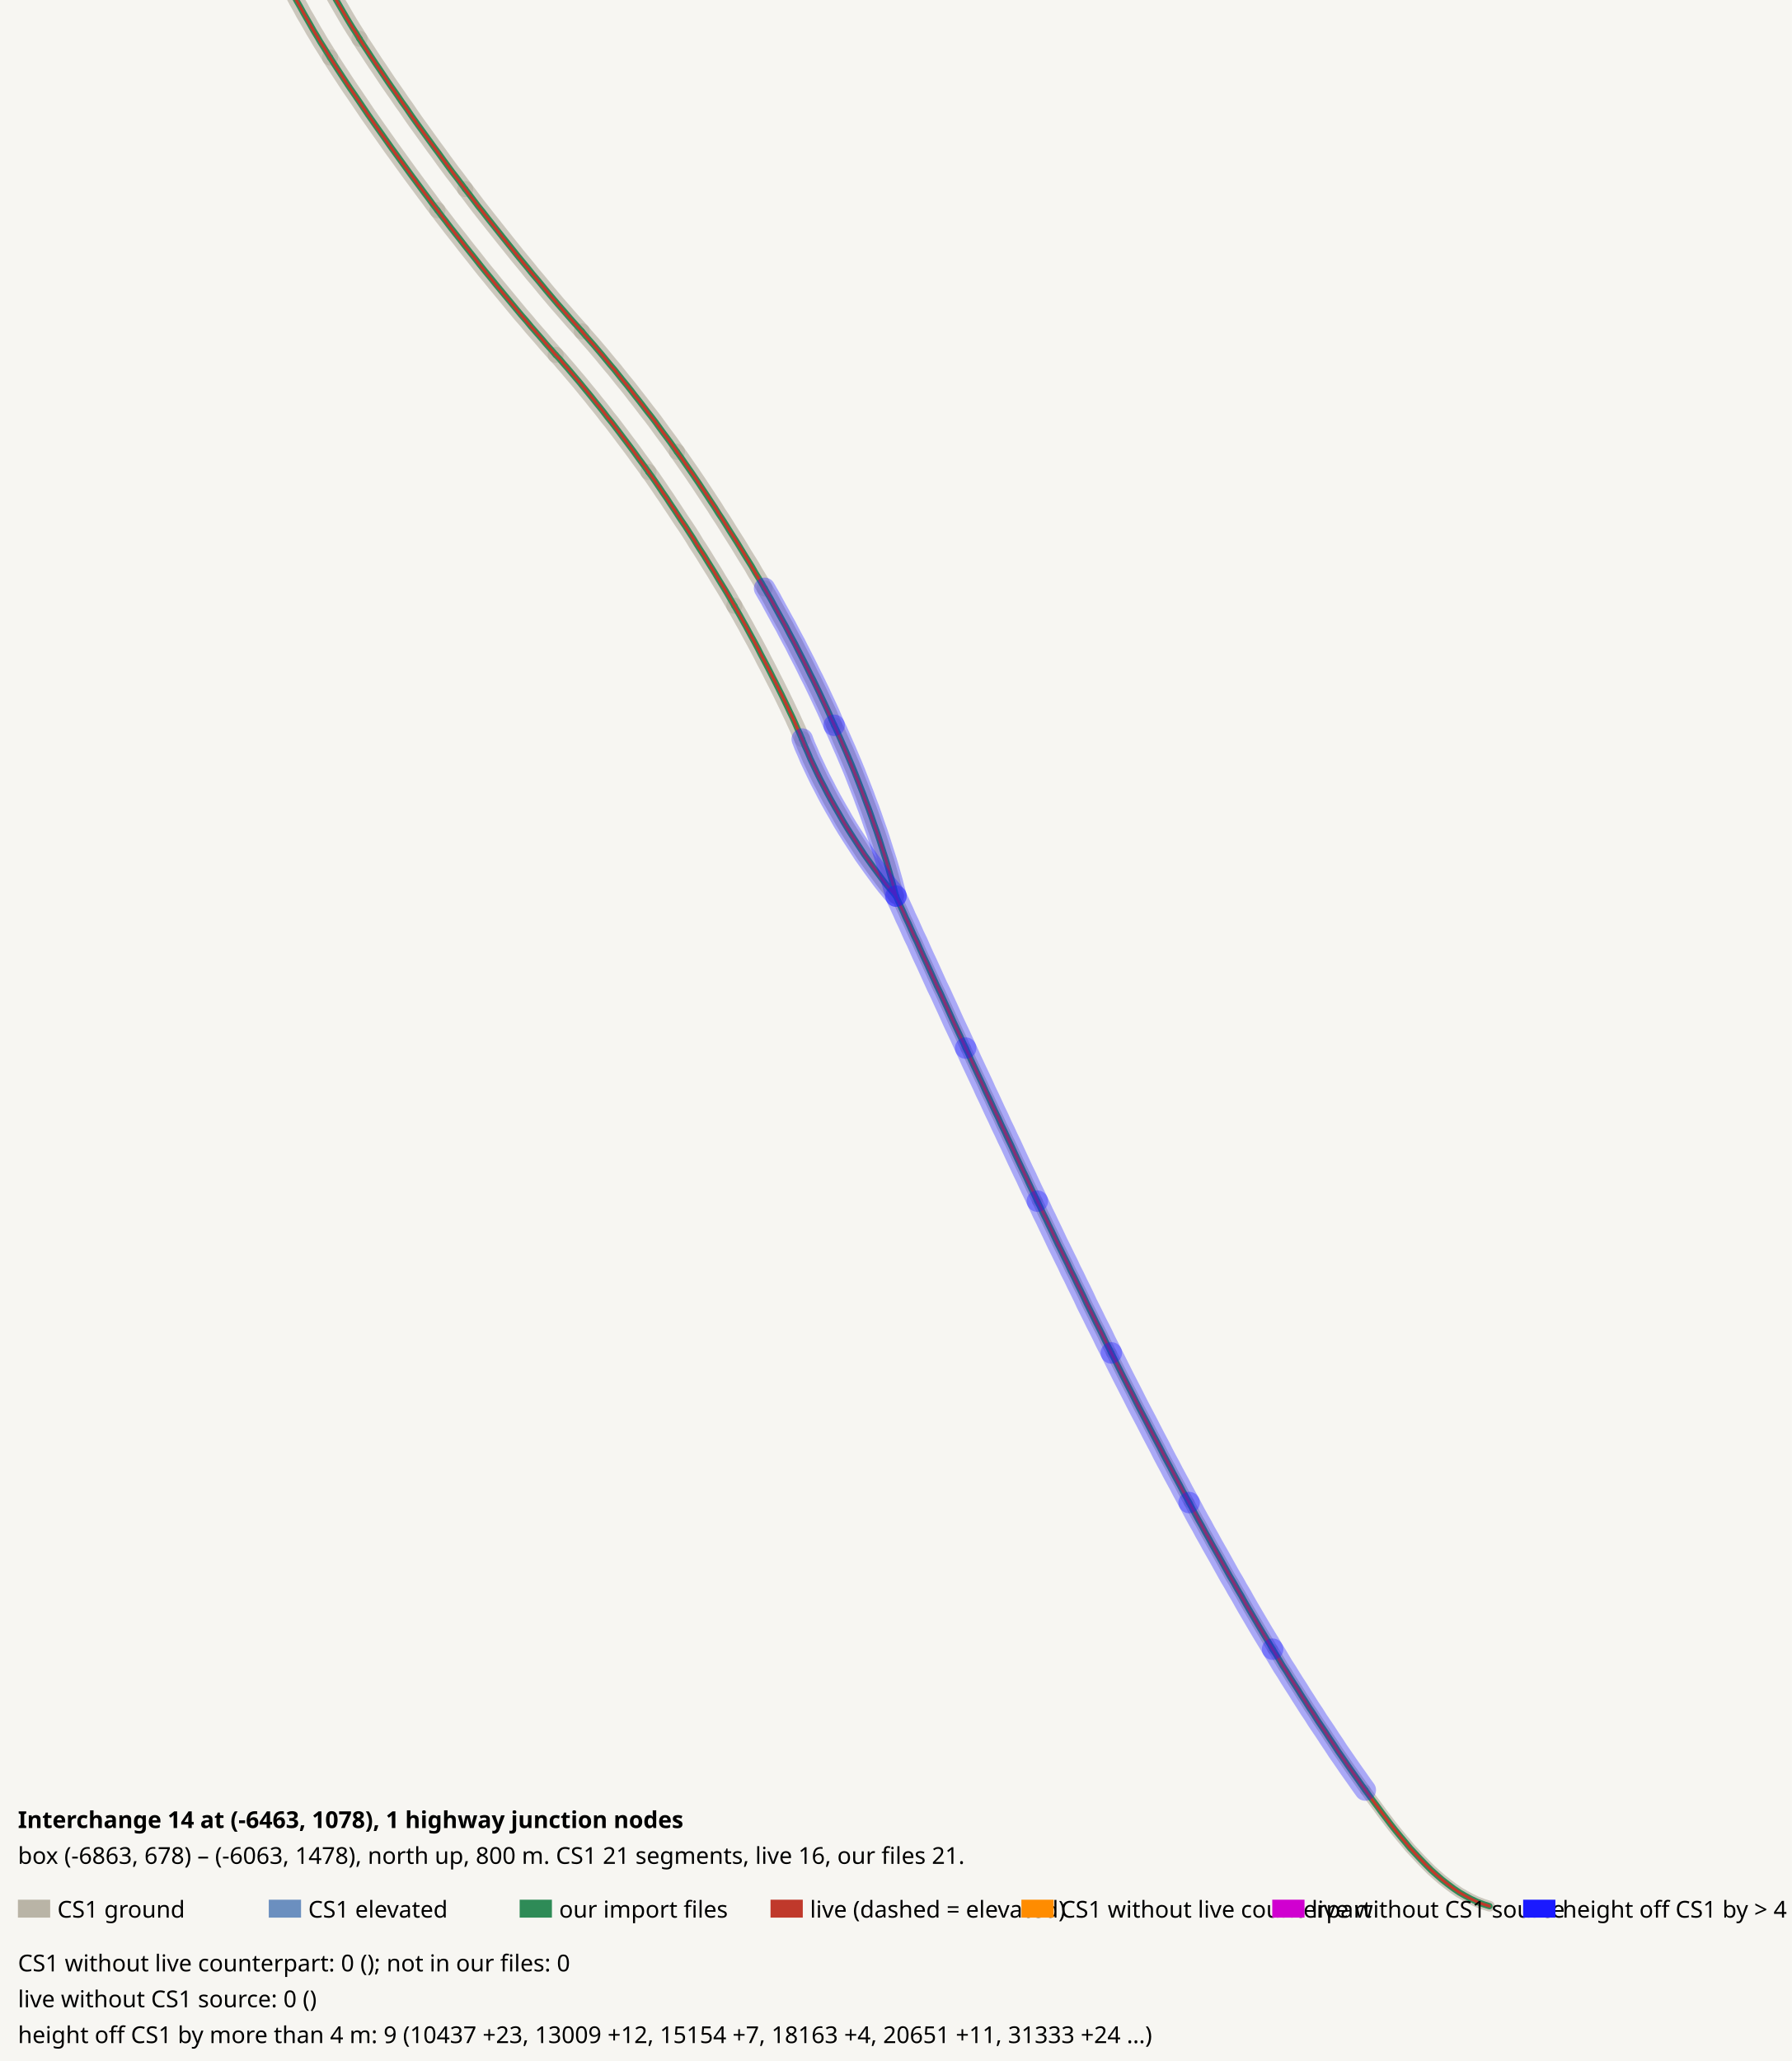
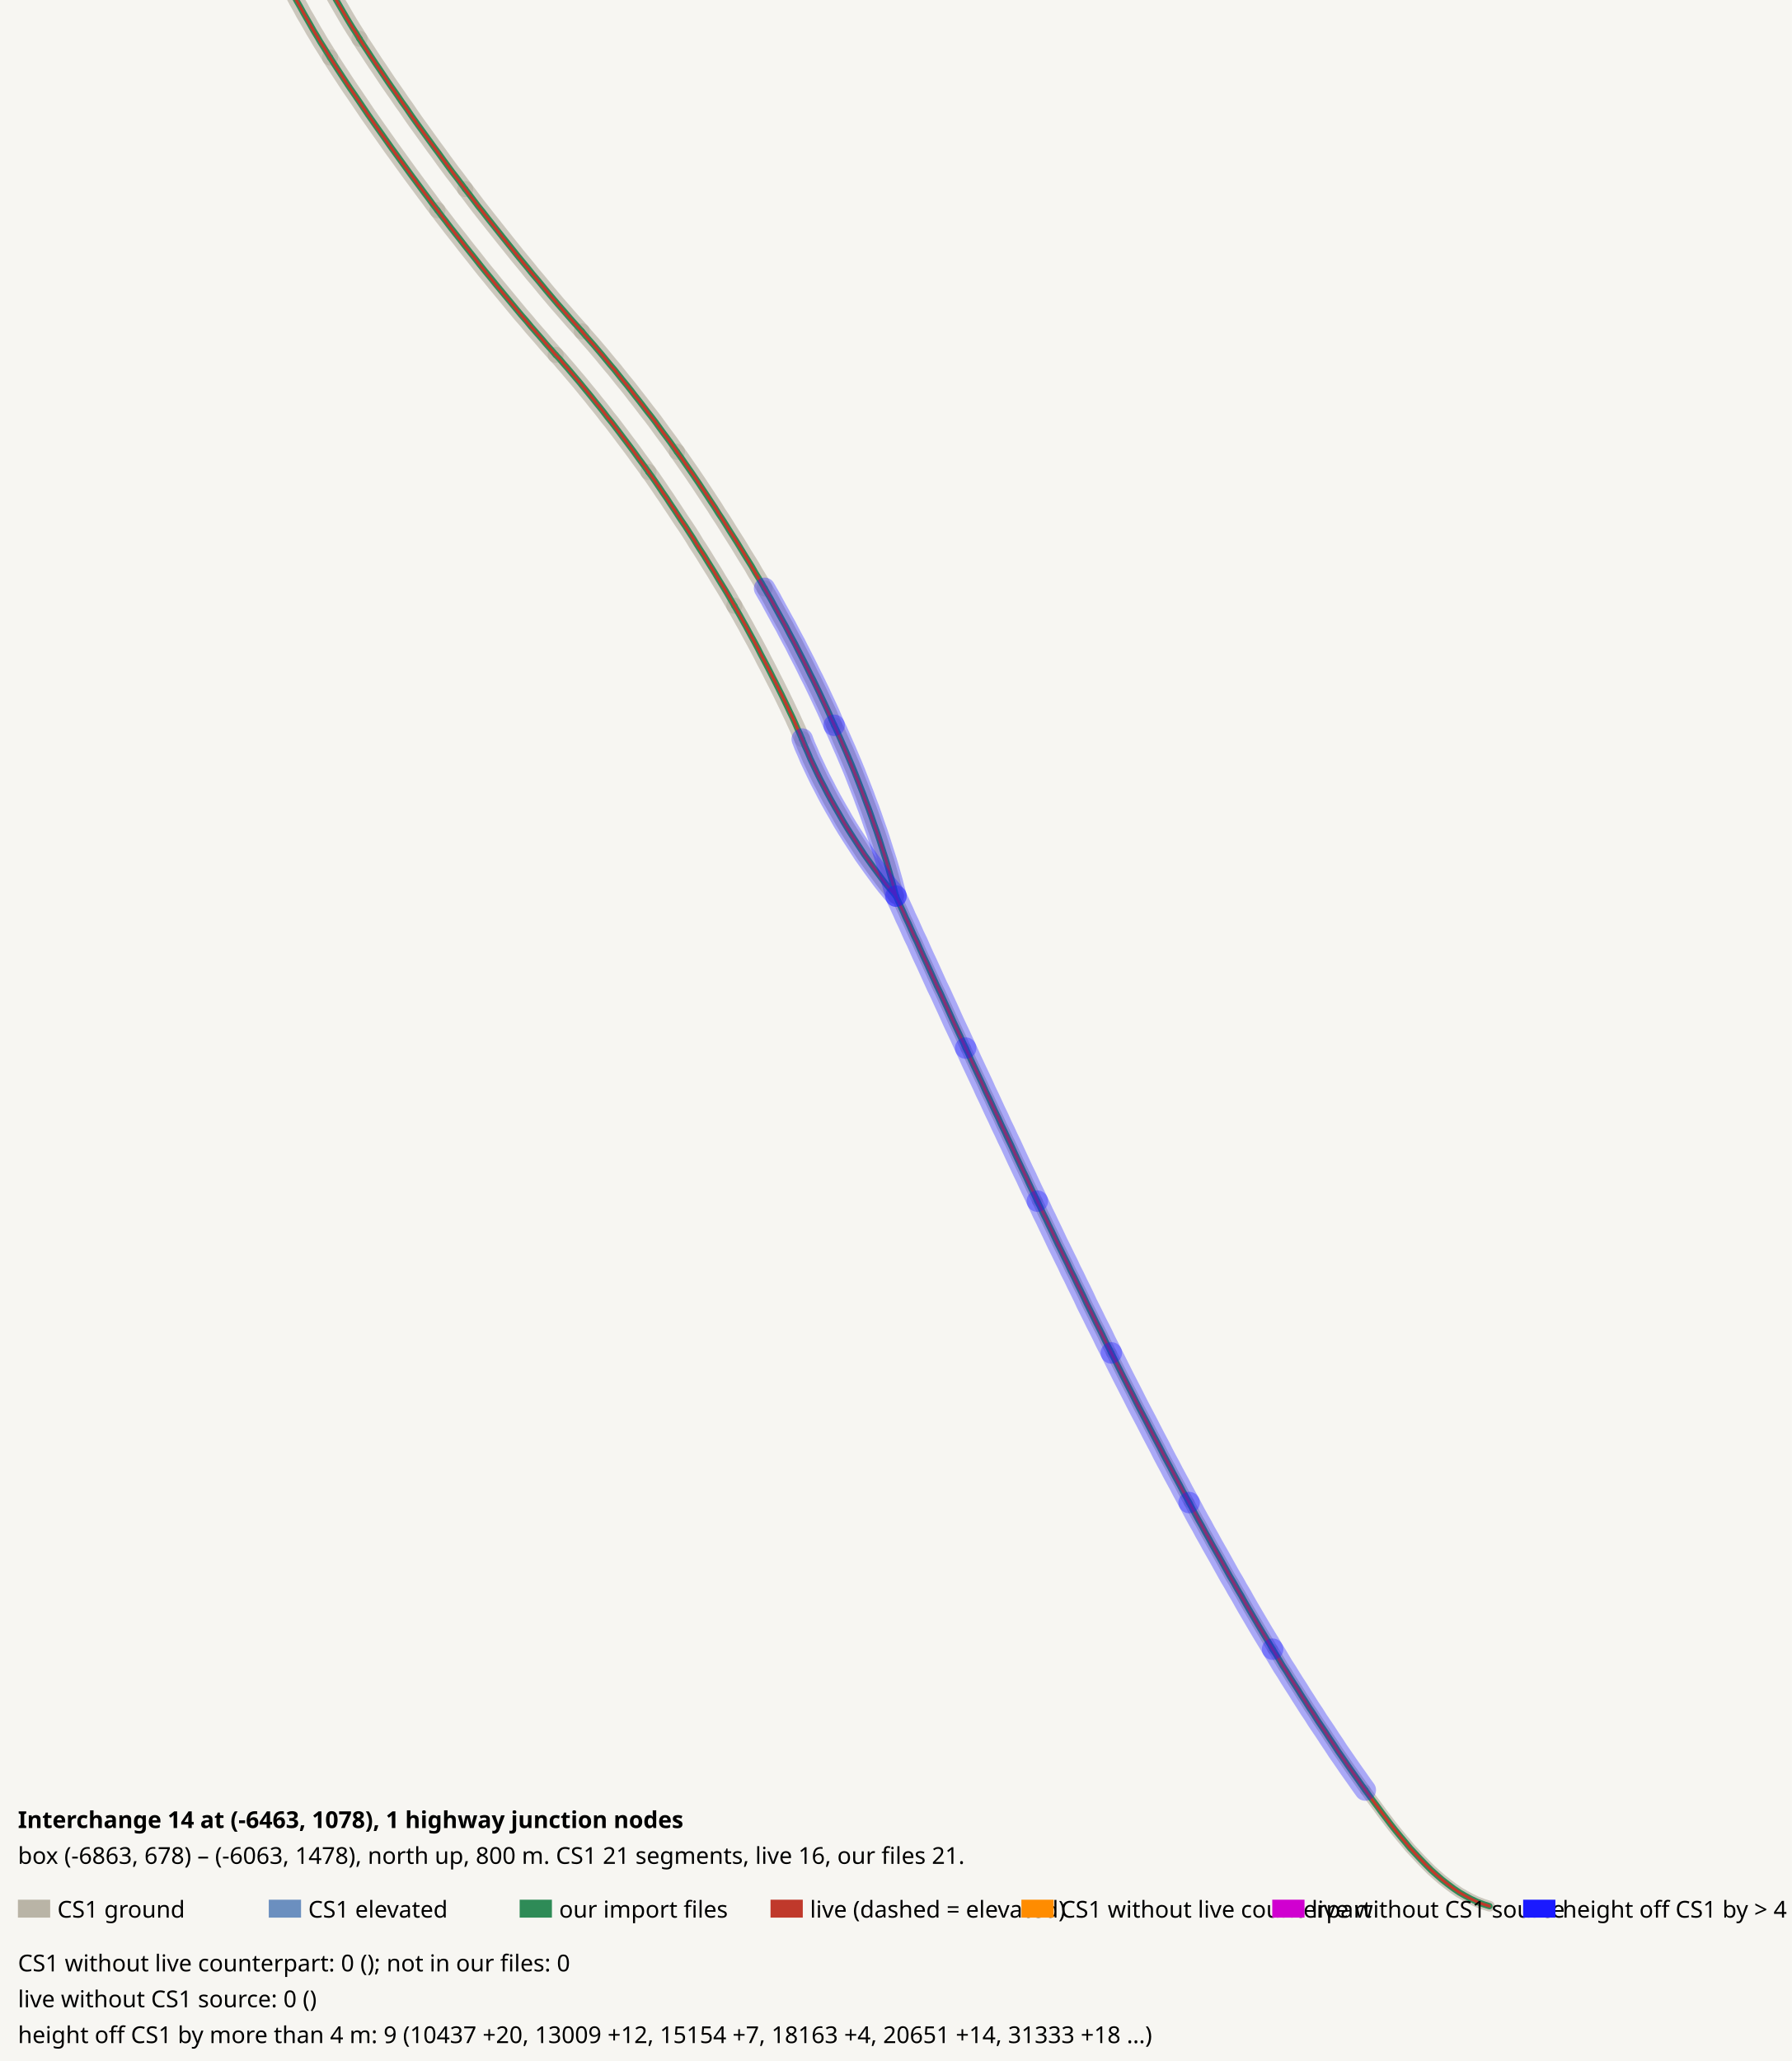
<svg xmlns="http://www.w3.org/2000/svg" viewBox="0 0 1000 1150" font-family="sans-serif" font-size="13">
  <rect width="1000" height="1150" fill="#f7f6f2" />
  <text x="10" y="1020" font-weight="bold">Interchange 14 at (-6463, 1078), 1 highway junction nodes</text>
  <text x="10" y="1040">box (-6863, 678) – (-6063, 1478), north up, 800 m. CS1 21 segments, live 16, our files 21.</text>
  <g fill="none" stroke-linecap="round">
    <path d="M310.1,198.0L312.3,200.3L314.4,202.8L316.6,205.3L318.8,207.9L321.0,210.5L323.3,213.2L325.5,215.9L327.8,218.7L330.1,221.5L332.3,224.3L334.6,227.1L336.9,230.0L339.1,232.9L341.4,235.7L343.6,238.6L345.8,241.5L347.9,244.3L350.1,247.2L352.2,250.0L354.2,252.7L356.2,255.5L358.2,258.2L360.1,260.8L361.9,263.4" stroke="#b9b4a6" stroke-width="9" opacity="0.7" />
    <path d="M426.7,328.3L425.0,325.3L423.2,322.3L421.3,319.2L419.5,316.0L417.5,312.8L415.5,309.6L413.5,306.3L411.5,303.0L409.4,299.7L407.3,296.4L405.2,293.0L403.1,289.7L400.9,286.4L398.8,283.0L396.6,279.7L394.5,276.5L392.3,273.2L390.2,270.0L388.1,266.9L386.0,263.8L383.9,260.8L381.8,257.8L379.8,254.9L377.8,252.1" stroke="#b9b4a6" stroke-width="9" opacity="0.7" />
    <path d="M310.1,198.0L307.5,195.0L304.8,192.0L302.1,188.8L299.3,185.6L296.5,182.4L293.7,179.0L290.8,175.7L287.9,172.2L285.1,168.8L282.2,165.3L279.3,161.8L276.4,158.3L273.5,154.7L270.6,151.2L267.8,147.7L265.0,144.1L262.2,140.6L259.5,137.2L256.8,133.7L254.1,130.3L251.5,127.0L249.0,123.7L246.5,120.5L244.1,117.3" stroke="#b9b4a6" stroke-width="9" opacity="0.7" />
    <path d="M184.2,32.1L186.3,35.4L188.5,38.8L190.8,42.3L193.1,45.8L195.5,49.4L198.0,53.0L200.5,56.7L203.0,60.4L205.5,64.1L208.1,67.8L210.7,71.5L213.4,75.3L216.0,79.0L218.6,82.7L221.3,86.4L223.9,90.0L226.5,93.6L229.1,97.2L231.7,100.7L234.3,104.2L236.8,107.6L239.3,110.9L241.7,114.2L244.1,117.3" stroke="#b9b4a6" stroke-width="9" opacity="0.7" />
    <path d="M710.2,920.2L712.1,923.2L714.0,926.4L715.9,929.6L718.0,932.8L720.0,936.1L722.1,939.4L724.3,942.8L726.4,946.2L728.6,949.6L730.8,953.1L733.1,956.5L735.3,960.0L737.6,963.4L739.9,966.8L742.1,970.2L744.4,973.6L746.6,977.0L748.9,980.3L751.1,983.5L753.3,986.7L755.5,989.8L757.7,992.9L759.8,995.9L761.9,998.8" stroke="#b9b4a6" stroke-width="6" opacity="0.7" />
    <path d="M538.9,584.8L540.4,588.0L541.9,591.4L543.5,594.8L545.1,598.2L546.8,601.8L548.5,605.4L550.1,609.0L551.9,612.7L553.6,616.4L555.3,620.1L557.1,623.8L558.8,627.6L560.6,631.3L562.3,635.0L564.1,638.7L565.8,642.4L567.5,646.1L569.2,649.7L570.9,653.3L572.6,656.8L574.2,660.3L575.8,663.7L577.4,667.0L578.9,670.2" stroke="#b9b4a6" stroke-width="6" opacity="0.7" />
    <path d="M500.0,500.0L499.0,496.3L498.0,492.4L496.9,488.5L495.8,484.6L494.6,480.5L493.3,476.5L492.0,472.4L490.7,468.3L489.3,464.1L487.8,459.9L486.4,455.8L484.9,451.6L483.3,447.4L481.8,443.3L480.2,439.2L478.6,435.1L477.0,431.0L475.4,427.1L473.7,423.1L472.1,419.3L470.4,415.5L468.8,411.8L467.2,408.2L465.5,404.7" stroke="#b9b4a6" stroke-width="9" opacity="0.7" />
    <path d="M361.9,263.4L363.9,266.1L365.9,269.0L367.9,271.9L369.9,274.9L372.0,277.9L374.0,281.0L376.1,284.1L378.2,287.3L380.3,290.5L382.5,293.7L384.6,296.9L386.7,300.2L388.7,303.5L390.8,306.7L392.9,310.0L394.9,313.3L396.9,316.5L398.9,319.7L400.8,322.9L402.7,326.0L404.6,329.1L406.4,332.1L408.1,335.1L409.8,338.0" stroke="#b9b4a6" stroke-width="9" opacity="0.7" />
    <path d="M324.7,184.9L322.1,182.0L319.4,179.0L316.7,175.9L314.0,172.8L311.2,169.6L308.4,166.3L305.6,163.0L302.8,159.6L300.0,156.2L297.1,152.8L294.3,149.3L291.4,145.8L288.6,142.4L285.8,138.9L283.0,135.4L280.2,131.9L277.5,128.5L274.8,125.1L272.1,121.7L269.5,118.4L266.9,115.1L264.4,111.8L262.0,108.6L259.6,105.5" stroke="#b9b4a6" stroke-width="9" opacity="0.7" />
    <path d="M465.5,404.7L464.2,401.7L462.9,398.6L461.5,395.5L460.0,392.3L458.5,389.1L457.0,385.9L455.4,382.6L453.8,379.3L452.1,376.0L450.5,372.7L448.8,369.3L447.1,366.0L445.4,362.7L443.7,359.3L441.9,356.0L440.2,352.8L438.5,349.5L436.7,346.3L435.0,343.2L433.3,340.1L431.6,337.0L430.0,334.0L428.3,331.1L426.7,328.3" stroke="#b9b4a6" stroke-width="9" opacity="0.7" />
    <path d="M377.8,252.1L375.9,249.4L374.0,246.7L372.0,244.0L369.9,241.2L367.8,238.3L365.7,235.4L363.5,232.5L361.2,229.6L359.0,226.7L356.7,223.7L354.4,220.8L352.1,217.8L349.8,214.9L347.4,212.0L345.1,209.1L342.8,206.2L340.4,203.4L338.1,200.6L335.8,197.8L333.5,195.1L331.3,192.5L329.0,189.9L326.8,187.4L324.7,184.9" stroke="#b9b4a6" stroke-width="9" opacity="0.7" />
    <path d="M578.9,670.2L580.5,673.5L582.0,676.8L583.7,680.2L585.3,683.6L587.0,687.1L588.7,690.7L590.4,694.3L592.2,697.9L594.0,701.6L595.8,705.2L597.5,708.9L599.4,712.6L601.2,716.4L603.0,720.0L604.8,723.7L606.5,727.4L608.3,731.0L610.1,734.6L611.8,738.1L613.6,741.6L615.3,745.0L616.9,748.4L618.6,751.7L620.2,754.9" stroke="#b9b4a6" stroke-width="6" opacity="0.7" />
    <path d="M761.9,998.8L764.1,1001.9L766.4,1005.0L768.8,1008.2L771.2,1011.5L773.7,1014.8L776.2,1018.1L778.8,1021.4L781.5,1024.7L784.2,1027.9L786.9,1031.2L789.8,1034.3L792.7,1037.4L795.6,1040.4L798.6,1043.4L801.6,1046.1L804.7,1048.8L807.9,1051.3L811.1,1053.7L814.3,1055.9L817.6,1057.8L820.9,1059.6L824.3,1061.2L827.7,1062.5L831.2,1063.6" stroke="#b9b4a6" stroke-width="6" opacity="0.7" />
    <path d="M200.6,21.6L198.9,18.8L197.1,16.0L195.3,13.1L193.5,10.1L191.7,7.0L189.9,3.9L188.1,0.8L186.3,-2.4L184.5,-5.6L182.7,-8.9L180.9,-12.2L179.1,-15.5L177.4,-18.8L175.6,-22.1L173.9,-25.4L172.2,-28.7L170.5,-31.9L168.9,-35.2L167.3,-38.4L165.7,-41.6L164.2,-44.7L162.7,-47.8L161.3,-50.8L159.9,-53.8" stroke="#b9b4a6" stroke-width="9" opacity="0.7" />
    <path d="M259.6,105.5L257.3,102.4L254.9,99.2L252.4,96.0L249.9,92.6L247.4,89.2L244.9,85.7L242.3,82.2L239.7,78.6L237.1,75.0L234.5,71.4L231.9,67.8L229.3,64.1L226.8,60.4L224.2,56.8L221.7,53.1L219.1,49.4L216.6,45.8L214.2,42.2L211.8,38.6L209.4,35.1L207.1,31.6L204.9,28.2L202.7,24.9L200.6,21.6" stroke="#b9b4a6" stroke-width="9" opacity="0.7" />
    <path d="M663.6,838.4L665.3,841.6L667.0,844.8L668.8,848.1L670.7,851.4L672.5,854.8L674.5,858.3L676.4,861.8L678.4,865.3L680.4,868.8L682.4,872.4L684.4,876.0L686.4,879.6L688.5,883.1L690.5,886.7L692.6,890.2L694.6,893.8L696.6,897.3L698.6,900.7L700.6,904.1L702.6,907.5L704.5,910.7L706.5,914.0L708.4,917.1L710.2,920.2" stroke="#b9b4a6" stroke-width="6" opacity="0.7" />
    <path d="M447.7,412.4L449.1,416.1L450.7,419.7L452.3,423.5L454.1,427.3L455.9,431.1L457.8,435.0L459.8,438.8L461.8,442.7L463.9,446.6L466.1,450.5L468.3,454.3L470.5,458.2L472.8,462.0L475.2,465.8L477.6,469.5L480.0,473.2L482.4,476.9L484.9,480.4L487.4,483.9L489.9,487.3L492.4,490.7L494.9,493.9L497.5,497.0L500.0,500.0" stroke="#b9b4a6" stroke-width="9" opacity="0.7" />
    <path d="M447.7,412.4L446.4,409.5L445.1,406.5L443.7,403.5L442.3,400.4L440.8,397.3L439.3,394.1L437.8,391.0L436.2,387.7L434.6,384.5L433.0,381.3L431.3,378.0L429.7,374.8L428.0,371.5L426.3,368.3L424.7,365.1L423.0,361.9L421.3,358.7L419.6,355.6L417.9,352.5L416.3,349.5L414.6,346.5L413.0,343.6L411.4,340.8L409.8,338.0" stroke="#b9b4a6" stroke-width="9" opacity="0.7" />
    <path d="M620.2,754.9L621.8,758.1L623.4,761.3L625.1,764.7L626.8,768.1L628.6,771.6L630.4,775.1L632.2,778.6L634.0,782.2L635.9,785.9L637.8,789.5L639.7,793.1L641.6,796.8L643.5,800.5L645.4,804.1L647.3,807.7L649.1,811.3L651.0,814.9L652.9,818.4L654.7,821.9L656.6,825.4L658.4,828.7L660.1,832.0L661.9,835.3L663.6,838.4" stroke="#b9b4a6" stroke-width="6" opacity="0.7" />
    <path d="M500.0,500.0L500.8,501.8L501.8,503.9L502.9,506.3L504.1,508.9L505.4,511.9L506.9,515.0L508.4,518.4L510.0,522.0L511.8,525.7L513.5,529.6L515.3,533.6L517.2,537.6L519.1,541.8L521.0,546.0L522.9,550.2L524.9,554.3L526.8,558.5L528.7,562.6L530.5,566.6L532.3,570.6L534.1,574.4L535.8,578.0L537.4,581.5L538.9,584.8" stroke="#b9b4a6" stroke-width="6" opacity="0.7" />
    <path d="M184.2,32.1L182.4,29.2L180.6,26.3L178.7,23.3L176.9,20.2L175.0,17.1L173.2,13.9L171.3,10.6L169.4,7.4L167.6,4.0L165.7,0.7L163.9,-2.7L162.0,-6.1L160.2,-9.5L158.4,-12.9L156.6,-16.3L154.9,-19.7L153.2,-23.1L151.5,-26.4L149.8,-29.7L148.2,-33.0L146.6,-36.2L145.1,-39.4L143.6,-42.5L142.2,-45.6" stroke="#b9b4a6" stroke-width="9" opacity="0.7" />
    <path d="M310.1,198.0L312.3,200.3L314.4,202.8L316.6,205.3L318.8,207.9L321.0,210.5L323.3,213.2L325.5,215.9L327.8,218.7L330.1,221.5L332.3,224.3L334.6,227.1L336.9,230.0L339.1,232.9L341.4,235.7L343.6,238.6L345.8,241.5L347.9,244.3L350.1,247.2L352.2,250.0L354.2,252.7L356.2,255.5L358.2,258.2L360.1,260.8L361.9,263.4" stroke="#2e8b57" stroke-width="3.5" />
    <path d="M426.7,328.3L425.0,325.3L423.2,322.3L421.3,319.2L419.5,316.0L417.5,312.8L415.5,309.6L413.5,306.3L411.5,303.0L409.4,299.7L407.3,296.4L405.2,293.0L403.1,289.7L400.9,286.4L398.8,283.0L396.6,279.7L394.5,276.5L392.3,273.2L390.2,270.0L388.1,266.9L386.0,263.8L383.9,260.8L381.8,257.8L379.8,254.9L377.8,252.1" stroke="#2e8b57" stroke-width="3.5" />
    <path d="M244.1,117.3L246.5,120.5L249.0,123.7L251.5,127.0L254.1,130.3L256.8,133.7L259.5,137.2L262.2,140.6L265.0,144.1L267.8,147.7L270.6,151.2L273.5,154.7L276.4,158.3L279.3,161.8L282.2,165.3L285.1,168.8L287.9,172.2L290.8,175.7L293.7,179.0L296.5,182.4L299.3,185.6L302.1,188.8L304.8,192.0L307.5,195.0L310.1,198.0" stroke="#2e8b57" stroke-width="3.5" />
    <path d="M184.2,32.1L186.3,35.4L188.5,38.8L190.8,42.3L193.1,45.8L195.5,49.4L198.0,53.0L200.5,56.7L203.0,60.4L205.5,64.1L208.1,67.8L210.7,71.5L213.4,75.3L216.0,79.0L218.6,82.7L221.3,86.4L223.9,90.0L226.5,93.6L229.1,97.2L231.7,100.7L234.3,104.2L236.8,107.6L239.3,110.9L241.7,114.2L244.1,117.3" stroke="#2e8b57" stroke-width="3.5" />
    <path d="M500.0,500.0L499.0,496.3L498.0,492.4L496.9,488.5L495.8,484.6L494.6,480.5L493.3,476.5L492.0,472.4L490.7,468.3L489.3,464.1L487.8,459.9L486.4,455.8L484.9,451.6L483.3,447.4L481.8,443.3L480.2,439.2L478.6,435.1L477.0,431.0L475.4,427.1L473.7,423.1L472.1,419.3L470.4,415.5L468.8,411.8L467.2,408.2L465.5,404.6" stroke="#2e8b57" stroke-width="3.5" />
    <path d="M361.9,263.4L363.9,266.1L365.9,269.0L367.9,271.9L369.9,274.9L372.0,277.9L374.0,281.0L376.1,284.1L378.2,287.3L380.3,290.5L382.5,293.7L384.6,297.0L386.7,300.2L388.7,303.5L390.8,306.8L392.9,310.0L394.9,313.3L396.9,316.5L398.9,319.7L400.8,322.9L402.7,326.0L404.6,329.1L406.4,332.1L408.1,335.1L409.8,338.0" stroke="#2e8b57" stroke-width="3.5" />
    <path d="M324.7,184.9L322.1,182.0L319.4,179.0L316.7,175.9L314.0,172.8L311.2,169.6L308.4,166.3L305.6,163.0L302.8,159.6L300.0,156.2L297.1,152.8L294.3,149.3L291.4,145.8L288.6,142.4L285.8,138.9L283.0,135.4L280.2,131.9L277.5,128.5L274.8,125.1L272.1,121.7L269.5,118.3L266.9,115.1L264.4,111.8L262.0,108.6L259.6,105.5" stroke="#2e8b57" stroke-width="3.5" />
    <path d="M465.5,404.6L464.2,401.7L462.9,398.6L461.5,395.5L460.0,392.3L458.5,389.1L457.0,385.9L455.4,382.6L453.8,379.3L452.1,376.0L450.5,372.7L448.8,369.3L447.1,366.0L445.4,362.7L443.7,359.3L441.9,356.0L440.2,352.8L438.5,349.5L436.7,346.3L435.0,343.2L433.3,340.1L431.6,337.0L430.0,334.0L428.3,331.1L426.7,328.3" stroke="#2e8b57" stroke-width="3.5" />
    <path d="M377.8,252.1L375.9,249.4L374.0,246.7L372.0,244.0L369.9,241.2L367.8,238.3L365.7,235.4L363.5,232.5L361.2,229.6L359.0,226.7L356.7,223.7L354.4,220.8L352.1,217.8L349.8,214.9L347.4,212.0L345.1,209.1L342.8,206.2L340.4,203.4L338.1,200.6L335.8,197.8L333.5,195.1L331.3,192.5L329.0,189.9L326.8,187.4L324.7,184.9" stroke="#2e8b57" stroke-width="3.5" />
    <path d="M200.6,21.6L198.9,18.8L197.1,16.0L195.3,13.1L193.5,10.1L191.7,7.0L189.9,3.9L188.1,0.8L186.3,-2.4L184.5,-5.6L182.7,-8.9L180.9,-12.2L179.1,-15.5L177.4,-18.8L175.6,-22.1L173.9,-25.4L172.2,-28.7L170.5,-31.9L168.9,-35.2L167.3,-38.4L165.7,-41.6L164.2,-44.7L162.7,-47.8L161.3,-50.8L159.9,-53.8" stroke="#2e8b57" stroke-width="3.5" />
    <path d="M259.6,105.5L257.3,102.4L254.9,99.2L252.4,96.0L249.9,92.6L247.4,89.2L244.9,85.7L242.3,82.2L239.7,78.6L237.1,75.0L234.5,71.4L231.9,67.8L229.3,64.1L226.8,60.4L224.2,56.8L221.7,53.1L219.1,49.4L216.6,45.8L214.2,42.2L211.8,38.6L209.4,35.1L207.1,31.6L204.9,28.2L202.7,24.9L200.6,21.6" stroke="#2e8b57" stroke-width="3.5" />
    <path d="M447.6,412.4L449.1,416.1L450.7,419.7L452.3,423.5L454.1,427.3L455.9,431.1L457.8,435.0L459.8,438.8L461.8,442.7L463.9,446.6L466.1,450.5L468.3,454.3L470.5,458.2L472.8,462.0L475.2,465.8L477.6,469.5L480.0,473.2L482.4,476.9L484.9,480.4L487.4,483.9L489.9,487.3L492.4,490.7L494.9,493.9L497.5,497.0L500.0,500.0" stroke="#2e8b57" stroke-width="3.5" />
    <path d="M409.8,338.0L411.4,340.8L413.0,343.6L414.6,346.5L416.3,349.5L417.9,352.5L419.6,355.6L421.3,358.7L423.0,361.9L424.6,365.1L426.3,368.3L428.0,371.5L429.7,374.8L431.3,378.0L433.0,381.3L434.6,384.5L436.2,387.7L437.8,391.0L439.3,394.1L440.8,397.3L442.3,400.4L443.7,403.5L445.0,406.5L446.4,409.5L447.6,412.4" stroke="#2e8b57" stroke-width="3.5" />
    <path d="M142.2,-45.6L143.6,-42.5L145.1,-39.4L146.6,-36.2L148.2,-33.0L149.8,-29.7L151.5,-26.4L153.2,-23.1L154.9,-19.7L156.6,-16.3L158.4,-12.9L160.2,-9.5L162.0,-6.1L163.9,-2.7L165.7,0.7L167.6,4.0L169.4,7.3L171.3,10.6L173.2,13.9L175.0,17.1L176.9,20.2L178.7,23.3L180.6,26.3L182.4,29.2L184.2,32.1" stroke="#2e8b57" stroke-width="3.5" />
    <path d="M710.2,920.2L712.1,923.2L714.0,926.4L715.9,929.6L718.0,932.8L720.0,936.1L722.1,939.4L724.3,942.8L726.4,946.2L728.6,949.6L730.8,953.1L733.1,956.5L735.3,960.0L737.6,963.4L739.9,966.8L742.1,970.2L744.4,973.6L746.6,977.0L748.9,980.3L751.1,983.5L753.3,986.7L755.5,989.8L757.7,992.9L759.8,995.9L761.9,998.8" stroke="#2e8b57" stroke-width="3.5" />
    <path d="M538.9,584.8L540.4,588.0L541.9,591.4L543.5,594.8L545.1,598.2L546.8,601.8L548.5,605.4L550.1,609.0L551.9,612.7L553.6,616.4L555.3,620.1L557.1,623.8L558.8,627.6L560.6,631.3L562.3,635.0L564.1,638.7L565.8,642.4L567.5,646.1L569.2,649.7L570.9,653.3L572.6,656.8L574.2,660.3L575.8,663.7L577.4,667.0L578.9,670.2" stroke="#2e8b57" stroke-width="3.5" />
    <path d="M578.9,670.2L580.5,673.5L582.0,676.8L583.7,680.2L585.3,683.6L587.0,687.1L588.7,690.7L590.4,694.3L592.2,697.9L594.0,701.6L595.8,705.2L597.5,708.9L599.4,712.6L601.2,716.4L603.0,720.0L604.8,723.7L606.5,727.4L608.3,731.0L610.1,734.6L611.8,738.1L613.6,741.6L615.3,745.0L616.9,748.4L618.6,751.7L620.2,754.9" stroke="#2e8b57" stroke-width="3.5" />
    <path d="M761.9,998.8L764.1,1001.9L766.4,1005.0L768.8,1008.2L771.2,1011.5L773.7,1014.8L776.2,1018.1L778.8,1021.4L781.5,1024.7L784.2,1027.9L786.9,1031.2L789.8,1034.3L792.7,1037.4L795.6,1040.4L798.6,1043.4L801.6,1046.1L804.7,1048.8L807.9,1051.3L811.1,1053.7L814.3,1055.9L817.6,1057.8L820.9,1059.6L824.3,1061.2L827.7,1062.5L831.2,1063.6" stroke="#2e8b57" stroke-width="3.5" />
    <path d="M663.6,838.4L665.3,841.6L667.0,844.8L668.8,848.1L670.7,851.4L672.5,854.8L674.5,858.3L676.4,861.8L678.4,865.3L680.4,868.8L682.4,872.4L684.4,876.0L686.4,879.6L688.5,883.1L690.5,886.7L692.6,890.2L694.6,893.8L696.6,897.3L698.6,900.7L700.6,904.1L702.6,907.5L704.5,910.7L706.5,914.0L708.4,917.1L710.2,920.2" stroke="#2e8b57" stroke-width="3.5" />
    <path d="M620.2,754.9L621.8,758.1L623.4,761.3L625.1,764.7L626.8,768.1L628.6,771.6L630.4,775.1L632.2,778.6L634.0,782.2L635.9,785.9L637.8,789.5L639.7,793.1L641.6,796.8L643.5,800.5L645.4,804.1L647.3,807.7L649.1,811.3L651.0,814.9L652.9,818.4L654.7,821.9L656.6,825.4L658.4,828.7L660.1,832.0L661.9,835.3L663.6,838.4" stroke="#2e8b57" stroke-width="3.5" />
    <path d="M500.0,500.0L500.8,501.8L501.8,503.9L502.9,506.3L504.1,508.9L505.4,511.9L506.9,515.0L508.4,518.4L510.0,522.0L511.8,525.7L513.5,529.6L515.3,533.6L517.2,537.6L519.1,541.8L521.0,546.0L522.9,550.2L524.9,554.3L526.8,558.5L528.7,562.6L530.5,566.6L532.3,570.6L534.1,574.4L535.8,578.0L537.4,581.5L538.9,584.8" stroke="#2e8b57" stroke-width="3.5" />
-     <path d="M598.1,710.0L602.5,719.0L606.9,728.0L611.4,737.1L615.9,746.2L620.4,755.3L625.0,764.4L629.6,773.5L634.3,782.6L638.9,791.7L643.6,800.7L648.4,809.8L653.1,818.7L657.9,827.7L662.6,836.5L667.4,845.3L672.2,854.1L677.0,862.7L681.7,871.3L686.5,879.7L691.3,888.1L696.0,896.3L700.8,904.4L705.5,912.4L710.2,920.2" stroke="#c0392b" stroke-width="1.6" />
-     <path d="M761.9,998.8L764.1,1001.9L766.4,1005.0L768.8,1008.2L771.2,1011.5L773.7,1014.8L776.2,1018.1L778.8,1021.4L781.5,1024.7L784.2,1027.9L786.9,1031.2L789.8,1034.3L792.7,1037.4L795.6,1040.4L798.6,1043.4L801.6,1046.1L804.7,1048.8L807.9,1051.3L811.1,1053.7L814.3,1055.9L817.6,1057.8L820.9,1059.6L824.3,1061.2L827.7,1062.5L831.2,1063.6" stroke="#c0392b" stroke-width="1.6" />
-     <path d="M538.9,584.8L541.1,589.5L543.3,594.2L545.5,599.1L547.8,604.0L550.2,609.0L552.5,614.1L554.9,619.2L557.4,624.4L559.8,629.6L562.3,634.9L564.8,640.2L567.3,645.5L569.8,650.9L572.4,656.3L575.0,661.7L577.5,667.1L580.1,672.5L582.7,677.9L585.3,683.3L587.8,688.7L590.4,694.1L593.0,699.4L595.6,704.8L598.1,710.0" stroke="#c0392b" stroke-width="1.6" />
-     <path d="M710.2,920.2L712.1,923.2L714.0,926.4L715.9,929.6L718.0,932.8L720.0,936.1L722.1,939.4L724.3,942.8L726.4,946.2L728.6,949.6L730.8,953.1L733.1,956.5L735.3,960.0L737.6,963.4L739.9,966.8L742.1,970.2L744.4,973.6L746.6,977.0L748.9,980.3L751.1,983.5L753.3,986.7L755.5,989.8L757.7,992.9L759.8,995.9L761.9,998.8" stroke="#c0392b" stroke-width="1.6" />
-     <path d="M500.0,500.0L500.8,501.8L501.8,503.9L502.9,506.3L504.1,508.9L505.4,511.9L506.9,515.0L508.4,518.4L510.0,522.0L511.8,525.7L513.5,529.6L515.3,533.6L517.2,537.6L519.1,541.8L521.0,546.0L522.9,550.2L524.9,554.3L526.8,558.5L528.7,562.6L530.5,566.6L532.3,570.6L534.1,574.4L535.8,578.0L537.4,581.5L538.9,584.8" stroke="#c0392b" stroke-width="1.6" />
-     <path d="M184.2,32.1L188.5,38.8L192.9,45.6L197.6,52.5L202.3,59.5L207.2,66.6L212.2,73.8L217.3,81.0L222.6,88.3L227.9,95.5L233.2,102.8L238.7,110.1L244.2,117.4L249.7,124.7L255.3,131.9L260.9,139.0L266.4,146.0L272.0,153.0L277.6,159.9L283.2,166.6L288.7,173.2L294.1,179.7L299.6,185.9L304.9,192.0L310.1,198.0" stroke="#c0392b" stroke-width="1.6" />
-     <path d="M142.2,-45.6L143.6,-42.5L145.1,-39.4L146.6,-36.2L148.2,-33.0L149.8,-29.7L151.5,-26.4L153.2,-23.1L154.9,-19.7L156.6,-16.3L158.4,-12.9L160.2,-9.5L162.0,-6.1L163.9,-2.7L165.7,0.7L167.6,4.0L169.4,7.3L171.3,10.6L173.2,13.9L175.0,17.1L176.9,20.2L178.7,23.3L180.6,26.3L182.4,29.2L184.2,32.1" stroke="#c0392b" stroke-width="1.6" />
-     <path d="M449.5,370.9L446.8,365.6L444.1,360.3L441.3,355.0L438.5,349.7L435.7,344.4L432.8,339.2L429.9,334.0L426.9,328.8L423.9,323.7L420.9,318.6L417.9,313.5L414.9,308.4L411.8,303.4L408.7,298.5L405.6,293.6L402.5,288.7L399.5,283.9L396.4,279.2L393.3,274.5L390.2,269.9L387.1,265.3L384.0,260.9L380.9,256.4L377.8,252.1" stroke="#c0392b" stroke-width="1.6" />
-     <path d="M310.1,198.0L312.3,200.3L314.4,202.8L316.6,205.3L318.8,207.9L321.0,210.5L323.3,213.2L325.5,215.9L327.8,218.7L330.1,221.5L332.3,224.3L334.6,227.1L336.9,230.0L339.1,232.9L341.4,235.7L343.6,238.6L345.8,241.5L347.9,244.3L350.1,247.2L352.2,250.0L354.2,252.7L356.2,255.5L358.2,258.2L360.1,260.8L361.9,263.4" stroke="#c0392b" stroke-width="1.6" />
-     <path d="M447.6,412.4L449.1,416.1L450.7,419.7L452.3,423.5L454.1,427.3L455.9,431.1L457.8,435.0L459.8,438.8L461.8,442.7L463.9,446.6L466.1,450.5L468.3,454.3L470.5,458.2L472.8,462.0L475.2,465.8L477.6,469.5L480.0,473.2L482.4,476.9L484.9,480.4L487.4,483.9L489.9,487.3L492.4,490.7L494.9,493.9L497.5,497.0L500.0,500.0" stroke="#c0392b" stroke-width="1.6" />
    <path d="M409.8,338.0L411.4,340.8L413.0,343.6L414.6,346.5L416.3,349.5L417.9,352.5L419.6,355.6L421.3,358.7L423.0,361.9L424.6,365.1L426.3,368.3L428.0,371.5L429.7,374.8L431.3,378.0L433.0,381.3L434.6,384.5L436.2,387.7L437.8,391.0L439.3,394.1L440.8,397.3L442.3,400.4L443.7,403.5L445.0,406.5L446.4,409.5L447.6,412.4" stroke="#c0392b" stroke-width="1.6" />
    <path d="M324.7,184.9L319.5,179.1L314.2,173.1L308.9,166.9L303.5,160.5L298.1,154.0L292.6,147.4L287.1,140.6L281.6,133.8L276.1,126.8L270.6,119.8L265.1,112.7L259.6,105.6L254.2,98.4L248.9,91.2L243.6,84.0L238.4,76.9L233.2,69.7L228.2,62.6L223.3,55.5L218.5,48.6L213.8,41.7L209.2,34.8L204.8,28.2L200.6,21.6" stroke="#c0392b" stroke-width="1.6" />
    <path d="M200.6,21.6L198.9,18.8L197.1,16.0L195.3,13.1L193.5,10.1L191.7,7.0L189.9,3.9L188.1,0.8L186.3,-2.4L184.5,-5.6L182.7,-8.9L180.9,-12.2L179.1,-15.5L177.4,-18.8L175.6,-22.1L173.9,-25.4L172.2,-28.7L170.5,-31.9L168.9,-35.2L167.3,-38.4L165.7,-41.6L164.2,-44.7L162.7,-47.8L161.3,-50.8L159.9,-53.8" stroke="#c0392b" stroke-width="1.6" />
+     <path d="M500.0,500.0L500.8,501.8L501.8,503.9L502.9,506.3L504.1,508.9L505.4,511.9L506.9,515.0L508.4,518.4L510.0,522.0L511.8,525.7L513.5,529.6L515.3,533.6L517.2,537.6L519.1,541.8L521.0,546.0L522.9,550.2L524.9,554.3L526.8,558.5L528.7,562.6L530.5,566.6L532.3,570.6L534.1,574.4L535.8,578.0L537.4,581.5L538.9,584.8" stroke="#c0392b" stroke-width="1.6" />
+     <path d="M538.9,584.8L541.1,589.6L543.4,594.5L545.7,599.4L548.1,604.5L550.4,609.6L552.9,614.8L555.3,620.0L557.8,625.3L560.3,630.7L562.9,636.1L565.4,641.5L568.0,647.0L570.6,652.5L573.2,657.9L575.8,663.5L578.4,669.0L581.0,674.5L583.7,680.0L586.3,685.5L588.9,691.0L591.5,696.4L594.1,701.8L596.7,707.2L599.3,712.5" stroke="#c0392b" stroke-width="1.6" />
+     <path d="M599.3,712.5L603.7,721.6L608.2,730.6L612.6,739.7L617.1,748.8L621.7,757.9L626.3,766.9L630.8,775.9L635.5,785.0L640.1,793.9L644.7,802.9L649.4,811.8L654.1,820.6L658.8,829.4L663.5,838.1L668.2,846.8L672.9,855.3L677.6,863.8L682.3,872.2L686.9,880.5L691.6,888.7L696.3,896.7L700.9,904.7L705.6,912.5L710.2,920.2" stroke="#c0392b" stroke-width="1.6" />
+     <path d="M361.9,263.4L363.9,266.1L365.9,269.0L367.9,271.9L369.9,274.9L372.0,277.9L374.0,281.0L376.1,284.1L378.2,287.3L380.3,290.5L382.5,293.7L384.6,297.0L386.7,300.2L388.7,303.5L390.8,306.8L392.9,310.0L394.9,313.3L396.9,316.5L398.9,319.7L400.8,322.9L402.7,326.0L404.6,329.1L406.4,332.1L408.1,335.1L409.8,338.0" stroke="#c0392b" stroke-width="1.6" />
+     <path d="M447.6,412.4L449.1,416.1L450.7,419.7L452.3,423.5L454.1,427.3L455.9,431.1L457.8,435.0L459.8,438.8L461.8,442.7L463.9,446.6L466.1,450.5L468.3,454.3L470.5,458.2L472.8,462.0L475.2,465.8L477.6,469.5L480.0,473.2L482.4,476.9L484.9,480.4L487.4,483.9L489.9,487.3L492.4,490.7L494.9,493.9L497.5,497.0L500.0,500.0" stroke="#c0392b" stroke-width="1.6" />
+     <path d="M184.2,32.1L188.5,38.8L192.9,45.6L197.6,52.5L202.3,59.5L207.2,66.6L212.2,73.8L217.3,81.0L222.6,88.3L227.9,95.5L233.2,102.8L238.7,110.1L244.2,117.4L249.7,124.7L255.3,131.9L260.9,139.0L266.4,146.0L272.0,153.0L277.6,159.9L283.2,166.6L288.7,173.2L294.1,179.7L299.6,185.9L304.9,192.0L310.1,198.0" stroke="#c0392b" stroke-width="1.6" />
+     <path d="M761.9,998.8L764.1,1001.9L766.4,1005.0L768.8,1008.2L771.2,1011.5L773.7,1014.8L776.2,1018.1L778.8,1021.4L781.5,1024.7L784.2,1027.9L786.9,1031.2L789.8,1034.3L792.7,1037.4L795.6,1040.4L798.6,1043.4L801.6,1046.1L804.7,1048.8L807.9,1051.3L811.1,1053.7L814.3,1055.9L817.6,1057.8L820.9,1059.6L824.3,1061.2L827.7,1062.5L831.2,1063.6" stroke="#c0392b" stroke-width="1.6" />
+     <path d="M142.2,-45.6L143.6,-42.5L145.1,-39.4L146.6,-36.2L148.2,-33.0L149.8,-29.7L151.5,-26.4L153.2,-23.1L154.9,-19.7L156.6,-16.3L158.4,-12.9L160.2,-9.5L162.0,-6.1L163.9,-2.7L165.7,0.7L167.6,4.0L169.4,7.3L171.3,10.6L173.2,13.9L175.0,17.1L176.9,20.2L178.7,23.3L180.6,26.3L182.4,29.2L184.2,32.1" stroke="#c0392b" stroke-width="1.6" />
+     <path d="M310.1,198.0L312.3,200.3L314.4,202.8L316.6,205.3L318.8,207.9L321.0,210.5L323.3,213.2L325.5,215.9L327.8,218.7L330.1,221.5L332.3,224.3L334.6,227.1L336.9,230.0L339.1,232.9L341.4,235.7L343.6,238.6L345.8,241.5L347.9,244.3L350.1,247.2L352.2,250.0L354.2,252.7L356.2,255.5L358.2,258.2L360.1,260.8L361.9,263.4" stroke="#c0392b" stroke-width="1.6" />
+     <path d="M710.2,920.2L712.1,923.2L714.0,926.4L715.9,929.6L718.0,932.8L720.0,936.1L722.1,939.4L724.3,942.8L726.4,946.2L728.6,949.6L730.8,953.1L733.1,956.5L735.3,960.0L737.6,963.4L739.9,966.8L742.1,970.2L744.4,973.6L746.6,977.0L748.9,980.3L751.1,983.5L753.3,986.7L755.5,989.8L757.7,992.9L759.8,995.9L761.9,998.8" stroke="#c0392b" stroke-width="1.6" />
    <path d="M377.8,252.1L375.9,249.4L374.0,246.7L372.0,244.0L369.9,241.2L367.8,238.3L365.7,235.4L363.5,232.5L361.2,229.6L359.0,226.7L356.7,223.7L354.4,220.8L352.1,217.8L349.8,214.9L347.4,212.0L345.1,209.1L342.8,206.2L340.4,203.4L338.1,200.6L335.8,197.8L333.5,195.1L331.3,192.5L329.0,189.9L326.8,187.4L324.7,184.9" stroke="#c0392b" stroke-width="1.6" />
+     <path d="M449.5,370.9L446.8,365.6L444.1,360.3L441.3,355.0L438.5,349.7L435.7,344.4L432.8,339.2L429.9,334.0L426.9,328.8L423.9,323.7L420.9,318.6L417.9,313.5L414.9,308.4L411.8,303.4L408.7,298.5L405.6,293.6L402.5,288.7L399.5,283.9L396.4,279.2L393.3,274.5L390.2,269.9L387.1,265.3L384.0,260.9L380.9,256.4L377.8,252.1" stroke="#c0392b" stroke-width="1.6" />
    <path d="M500.0,500.0L498.7,495.0L497.3,489.8L495.8,484.7L494.3,479.4L492.6,474.1L490.9,468.8L489.0,463.4L487.1,458.0L485.2,452.5L483.1,447.1L481.0,441.6L478.9,436.0L476.6,430.5L474.4,425.0L472.0,419.5L469.7,414.0L467.3,408.5L464.8,403.0L462.3,397.5L459.8,392.1L457.3,386.7L454.7,381.4L452.1,376.1L449.5,370.9" stroke="#c0392b" stroke-width="1.6" />
-     <path d="M361.9,263.4L363.9,266.1L365.9,269.0L367.9,271.9L369.9,274.9L372.0,277.9L374.0,281.0L376.1,284.1L378.2,287.3L380.3,290.5L382.5,293.7L384.6,297.0L386.7,300.2L388.7,303.5L390.8,306.8L392.9,310.0L394.9,313.3L396.9,316.5L398.9,319.7L400.8,322.9L402.7,326.0L404.6,329.1L406.4,332.1L408.1,335.1L409.8,338.0" stroke="#c0392b" stroke-width="1.6" />
    <path d="M710.2,920.2L712.1,923.2L714.0,926.4L715.9,929.6L718.0,932.8L720.0,936.1L722.1,939.4L724.3,942.8L726.4,946.2L728.6,949.6L730.8,953.1L733.1,956.5L735.3,960.0L737.6,963.4L739.9,966.8L742.1,970.2L744.4,973.6L746.6,977.0L748.9,980.3L751.1,983.5L753.3,986.7L755.5,989.8L757.7,992.9L759.8,995.9L761.9,998.8" stroke="#1a1aff" stroke-width="12" opacity="0.35" />
    <path d="M538.9,584.8L540.4,588.0L541.9,591.4L543.5,594.8L545.1,598.2L546.8,601.8L548.5,605.4L550.1,609.0L551.9,612.7L553.6,616.4L555.3,620.1L557.1,623.8L558.8,627.6L560.6,631.3L562.3,635.0L564.1,638.7L565.8,642.4L567.5,646.1L569.2,649.7L570.9,653.3L572.6,656.8L574.2,660.3L575.8,663.7L577.4,667.0L578.9,670.2" stroke="#1a1aff" stroke-width="12" opacity="0.35" />
    <path d="M500.0,500.0L499.0,496.3L498.0,492.4L496.9,488.5L495.8,484.6L494.6,480.5L493.3,476.5L492.0,472.4L490.7,468.3L489.3,464.1L487.8,459.9L486.4,455.8L484.9,451.6L483.3,447.4L481.8,443.3L480.2,439.2L478.6,435.1L477.0,431.0L475.4,427.1L473.7,423.1L472.1,419.3L470.4,415.5L468.8,411.8L467.2,408.2L465.5,404.7" stroke="#1a1aff" stroke-width="12" opacity="0.35" />
    <path d="M465.5,404.7L464.2,401.7L462.9,398.6L461.5,395.5L460.0,392.3L458.5,389.1L457.0,385.9L455.4,382.6L453.8,379.3L452.1,376.0L450.5,372.7L448.8,369.3L447.1,366.0L445.4,362.7L443.7,359.3L441.9,356.0L440.2,352.8L438.5,349.5L436.7,346.3L435.0,343.2L433.3,340.1L431.6,337.0L430.0,334.0L428.3,331.1L426.7,328.3" stroke="#1a1aff" stroke-width="12" opacity="0.35" />
    <path d="M578.9,670.2L580.5,673.5L582.0,676.8L583.7,680.2L585.3,683.6L587.0,687.1L588.7,690.7L590.4,694.3L592.2,697.9L594.0,701.6L595.8,705.2L597.5,708.9L599.4,712.6L601.2,716.4L603.0,720.0L604.8,723.7L606.5,727.4L608.3,731.0L610.1,734.6L611.8,738.1L613.6,741.6L615.3,745.0L616.9,748.4L618.6,751.7L620.2,754.9" stroke="#1a1aff" stroke-width="12" opacity="0.35" />
    <path d="M663.6,838.4L665.3,841.6L667.0,844.8L668.8,848.1L670.7,851.4L672.5,854.8L674.5,858.3L676.4,861.8L678.4,865.3L680.4,868.8L682.4,872.4L684.4,876.0L686.4,879.6L688.5,883.1L690.5,886.7L692.6,890.2L694.6,893.8L696.6,897.3L698.6,900.7L700.6,904.1L702.6,907.5L704.5,910.7L706.5,914.0L708.4,917.1L710.2,920.2" stroke="#1a1aff" stroke-width="12" opacity="0.35" />
    <path d="M447.7,412.4L449.1,416.1L450.7,419.7L452.3,423.5L454.1,427.3L455.9,431.1L457.8,435.0L459.8,438.8L461.8,442.7L463.9,446.6L466.1,450.5L468.3,454.3L470.5,458.2L472.8,462.0L475.2,465.8L477.6,469.5L480.0,473.2L482.4,476.9L484.9,480.4L487.4,483.9L489.9,487.3L492.4,490.7L494.9,493.9L497.5,497.0L500.0,500.0" stroke="#1a1aff" stroke-width="12" opacity="0.35" />
    <path d="M620.2,754.9L621.8,758.1L623.4,761.3L625.1,764.7L626.8,768.1L628.6,771.6L630.4,775.1L632.2,778.6L634.0,782.2L635.9,785.9L637.8,789.5L639.7,793.1L641.6,796.8L643.5,800.5L645.4,804.1L647.3,807.7L649.1,811.3L651.0,814.9L652.9,818.4L654.7,821.9L656.6,825.4L658.4,828.7L660.1,832.0L661.9,835.3L663.6,838.4" stroke="#1a1aff" stroke-width="12" opacity="0.35" />
    <path d="M500.0,500.0L500.8,501.8L501.8,503.9L502.9,506.3L504.1,508.9L505.4,511.9L506.9,515.0L508.4,518.4L510.0,522.0L511.8,525.7L513.5,529.6L515.3,533.6L517.2,537.6L519.1,541.8L521.0,546.0L522.9,550.2L524.9,554.3L526.8,558.5L528.7,562.6L530.5,566.6L532.3,570.6L534.1,574.4L535.8,578.0L537.4,581.5L538.9,584.8" stroke="#1a1aff" stroke-width="12" opacity="0.35" />
  </g>
  <rect x="10" y="1060" width="18" height="10" fill="#b9b4a6" />
  <text x="32" y="1070">CS1 ground</text>
  <rect x="150" y="1060" width="18" height="10" fill="#6b8fbf" />
  <text x="172" y="1070">CS1 elevated</text>
  <rect x="290" y="1060" width="18" height="10" fill="#2e8b57" />
  <text x="312" y="1070">our import files</text>
  <rect x="430" y="1060" width="18" height="10" fill="#c0392b" />
  <text x="452" y="1070">live (dashed = elevated)</text>
  <rect x="570" y="1060" width="18" height="10" fill="#ff8c00" />
  <text x="592" y="1070">CS1 without live counterpart</text>
  <rect x="710" y="1060" width="18" height="10" fill="#d000d0" />
  <text x="732" y="1070">live without CS1 source</text>
  <rect x="850" y="1060" width="18" height="10" fill="#1a1aff" />
  <text x="872" y="1070">height off CS1 by &gt; 4 m</text>
  <text x="10" y="1100">CS1 without live counterpart: 0 (); not in our files: 0</text>
-   <text x="10" y="1140">height off CS1 by more than 4 m: 9 (10437 +23, 13009 +12, 15154 +7, 18163 +4, 20651 +11, 31333 +24 …)</text>
+   <text x="10" y="1140">height off CS1 by more than 4 m: 9 (10437 +20, 13009 +12, 15154 +7, 18163 +4, 20651 +14, 31333 +18 …)</text>
  <text x="10" y="1120">live without CS1 source: 0 ()</text>
</svg>
